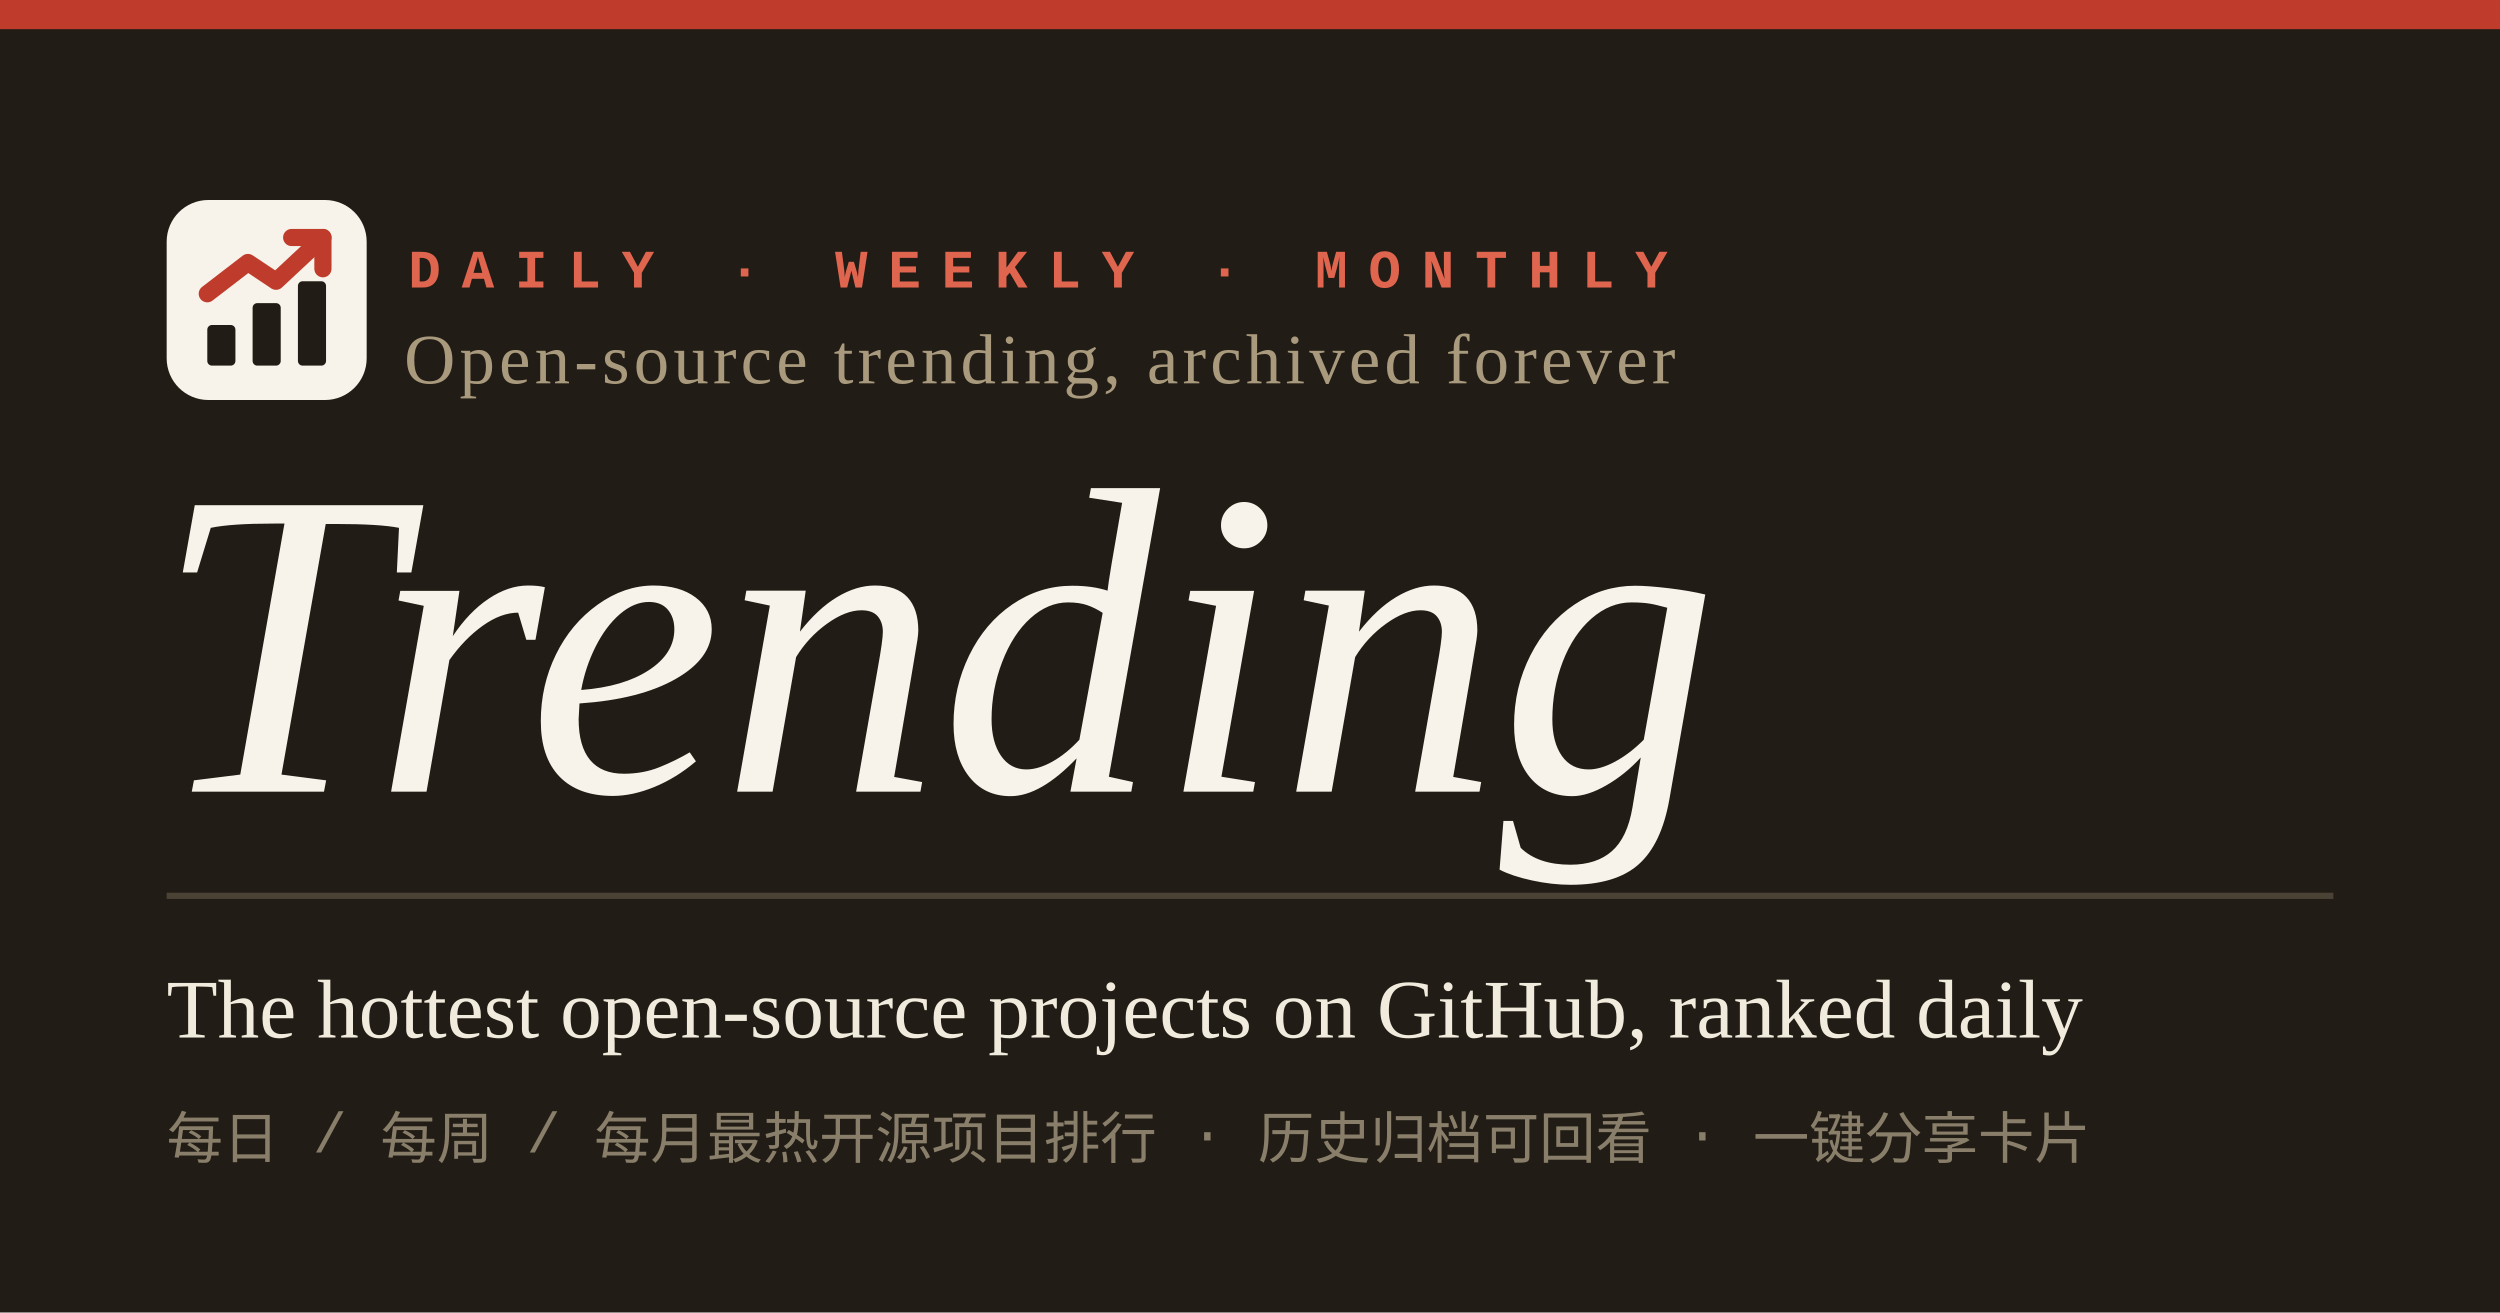
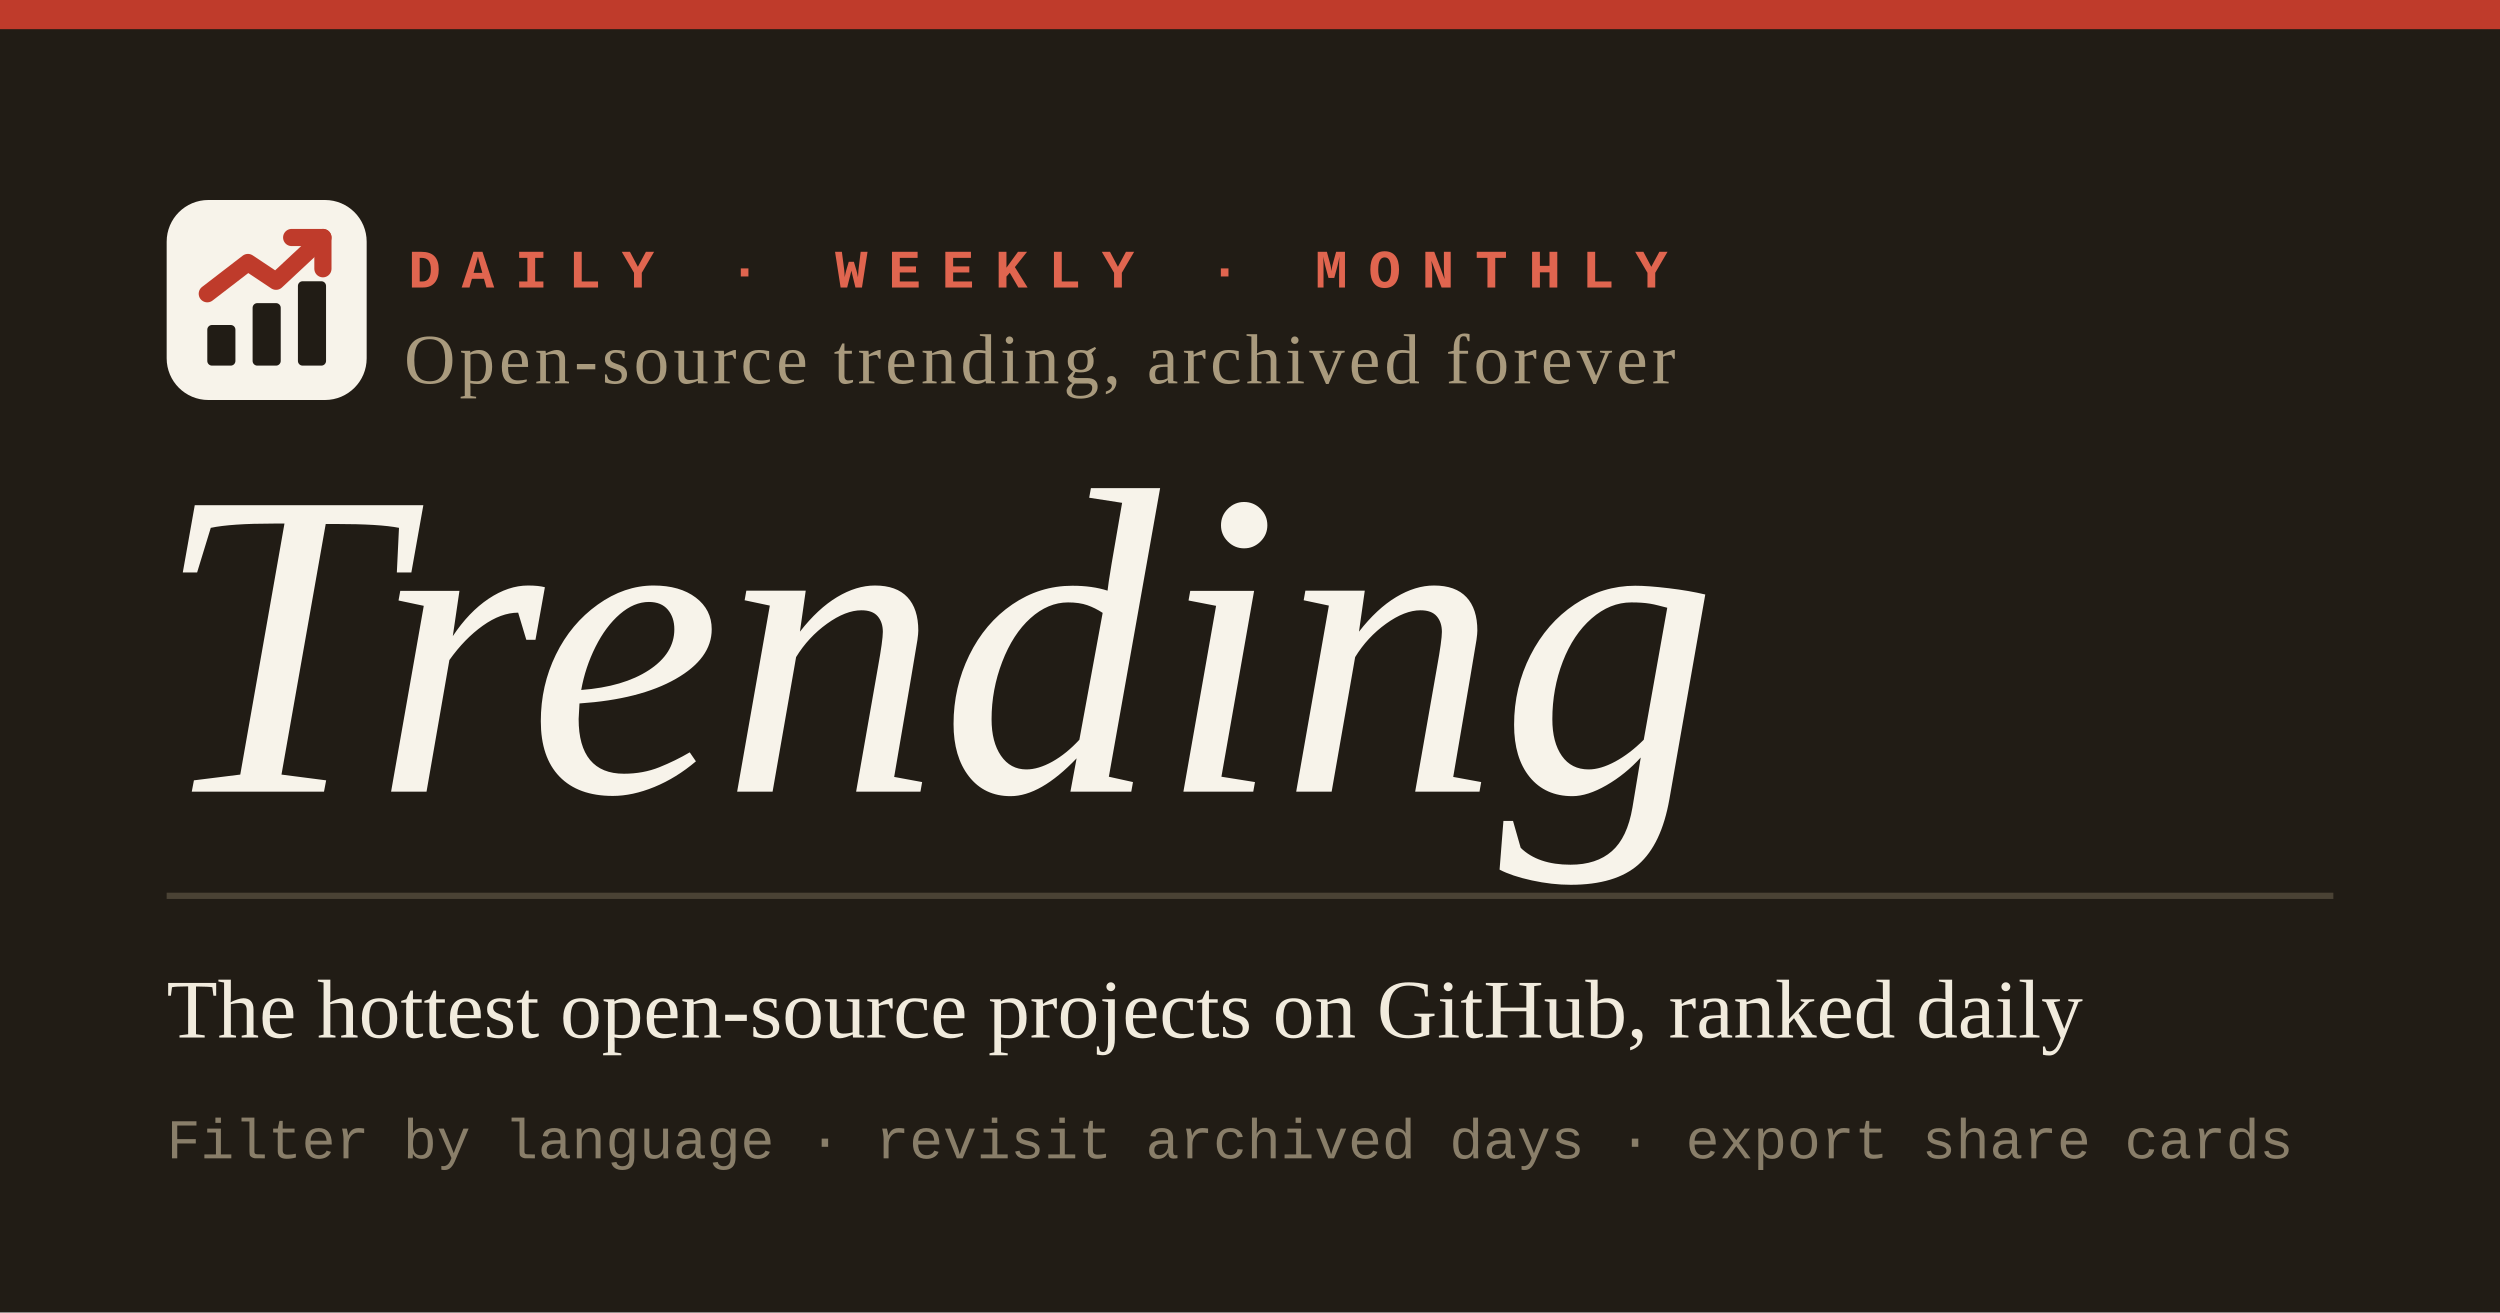
<svg xmlns="http://www.w3.org/2000/svg" viewBox="0 0 1200 630" width="1200" height="630">
  <rect width="1200" height="630" fill="#211c15" />
  <rect x="0" y="0" width="1200" height="14" fill="#bf3b2b" />
  <g transform="translate(80 96)">
    <rect width="96" height="96" rx="20" fill="#f7f3ea" />
    <g transform="scale(1.5)" fill="#211c15">
      <rect x="13" y="40" width="9" height="13" rx="1.5" />
      <rect x="27.5" y="33" width="9" height="20" rx="1.5" />
      <rect x="42" y="26" width="9" height="27" rx="1.5" />
    </g>
    <g transform="scale(1.5)">
      <polyline points="13,30 26,20 35,26 50,12" fill="none" stroke="#bf3b2b" stroke-width="5.5" stroke-linecap="round" stroke-linejoin="round" />
      <polyline points="40,12 50,12 50,22" fill="none" stroke="#bf3b2b" stroke-width="5.5" stroke-linecap="round" stroke-linejoin="round" />
    </g>
  </g>
  <text x="196" y="138" font-family="'Courier New', monospace" font-size="26" fill="#e0654f" letter-spacing="10" font-weight="bold">DAILY · WEEKLY · MONTHLY</text>
  <text x="194" y="184" font-family="Georgia, 'Times New Roman', serif" font-size="34" fill="#a99a7d" letter-spacing="2">Open-source trending, archived forever</text>
  <text x="74" y="380" font-family="Georgia, 'Times New Roman', serif" font-size="210" font-style="italic" fill="#f7f3ea">Trending</text>
  <line x1="80" y1="430" x2="1120" y2="430" stroke="#4a4234" stroke-width="3" />
  <text x="80" y="498" font-family="Georgia, 'Times New Roman', serif" font-size="40" fill="#f1ebdd">
    The hottest open-source projects on GitHub, ranked daily</text>
  <text x="80" y="556" font-family="'Courier New', monospace" font-size="27" fill="#897e69">
-     每日 / 每周 / 每月最热开源项目排行 · 历史归档可回看 · 一键分享卡片</text>
+     Filter by language · revisit archived days · export share cards</text>
</svg>
